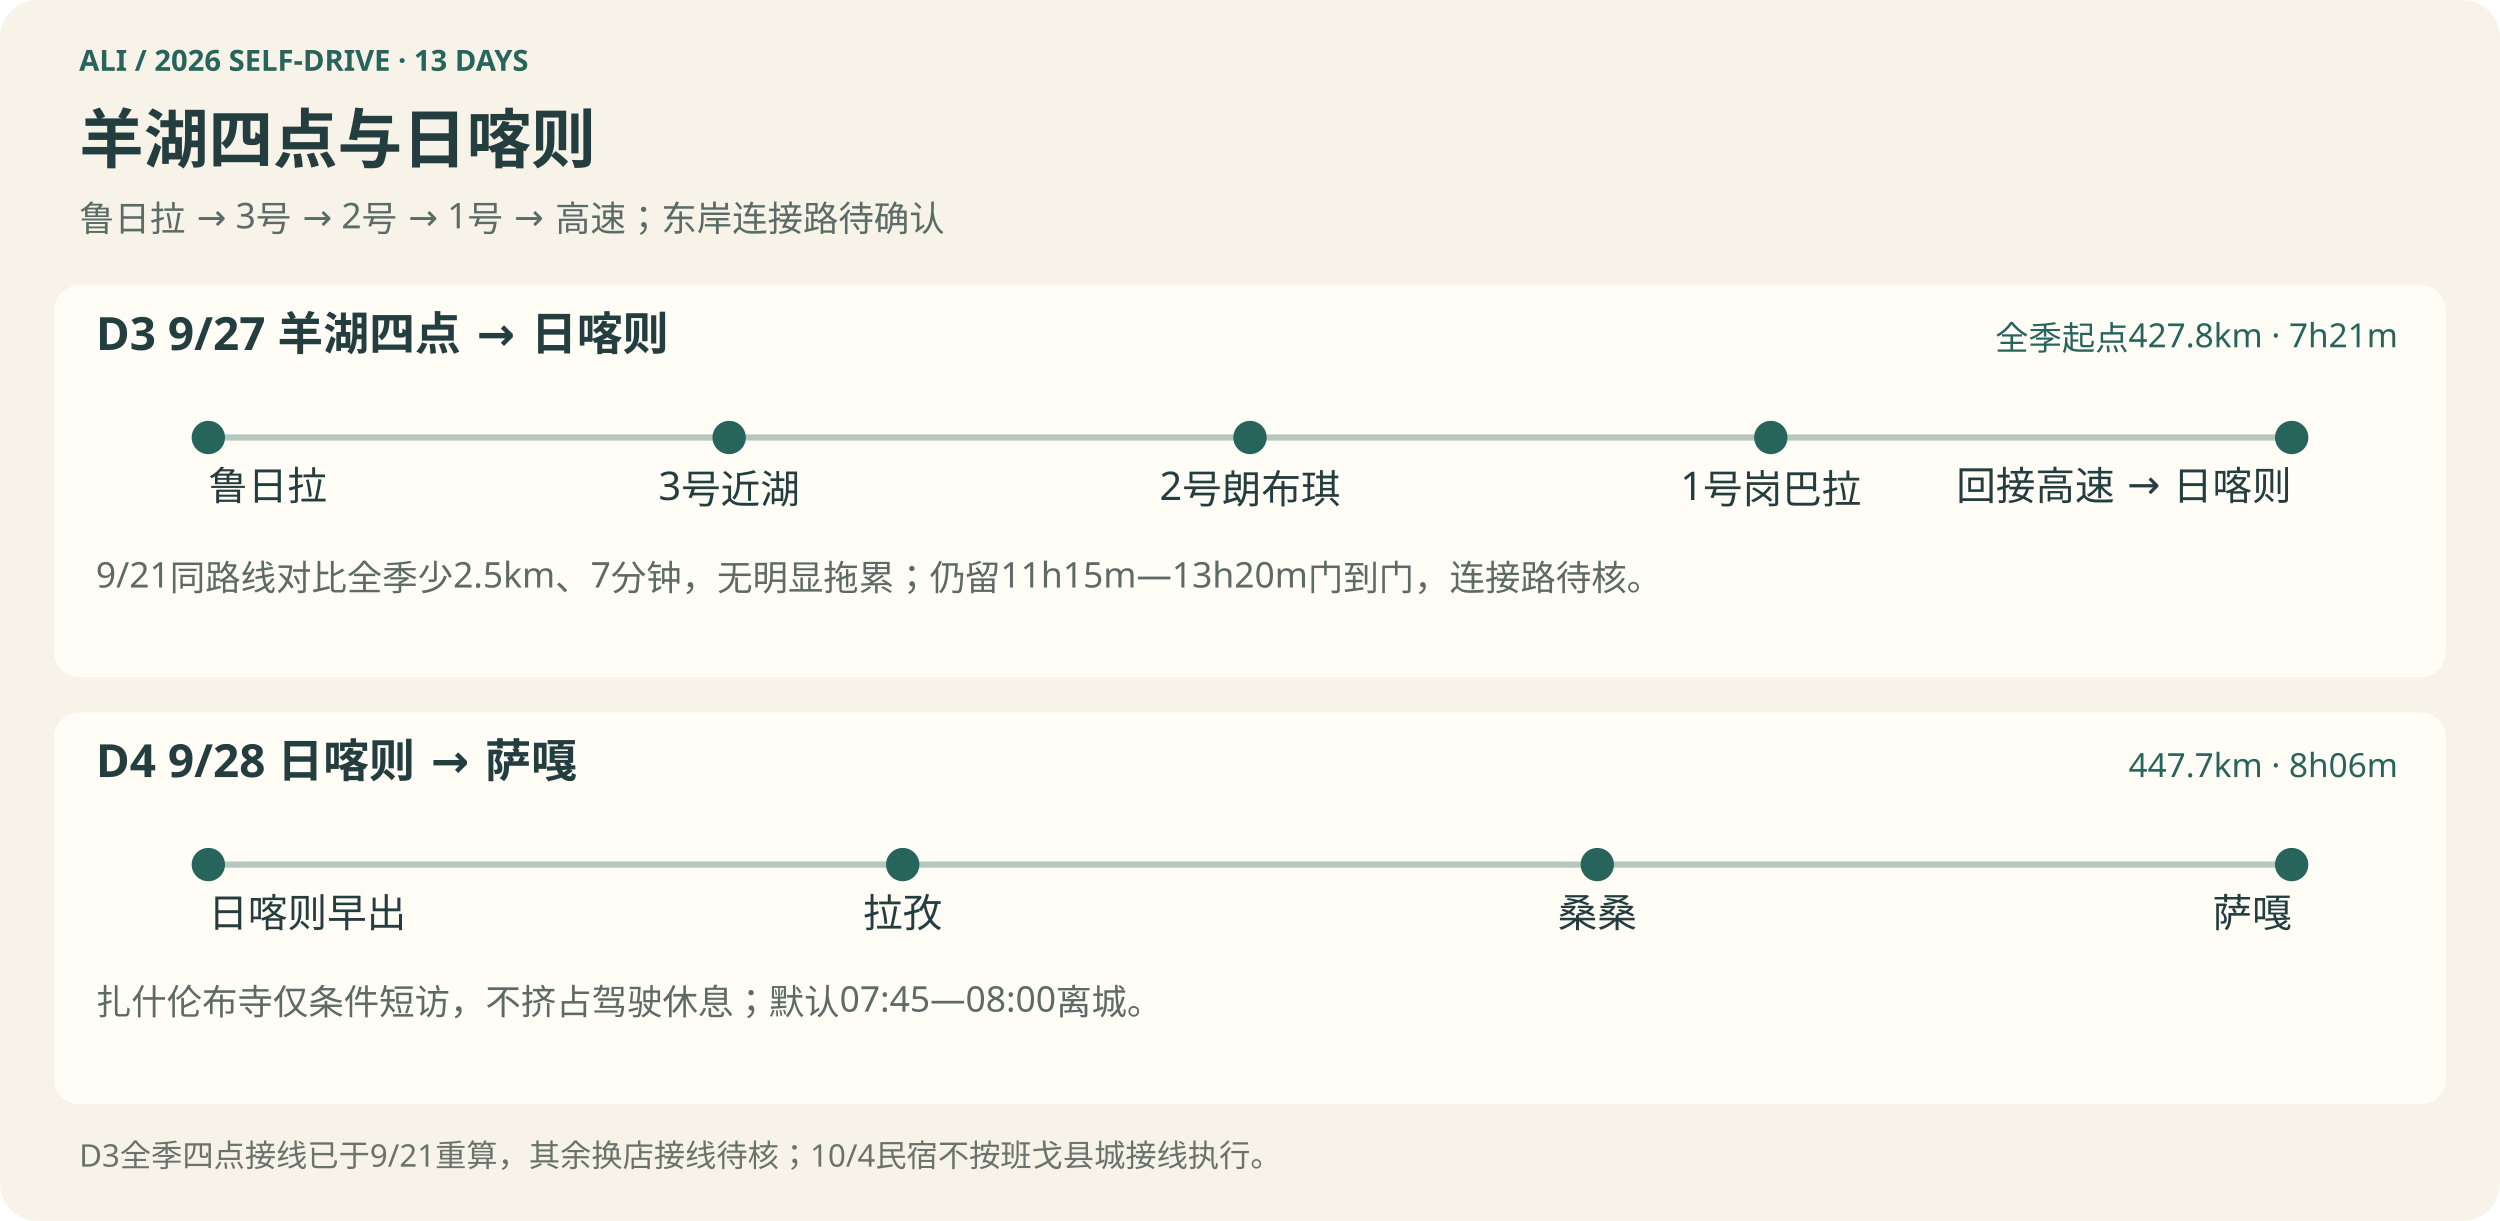
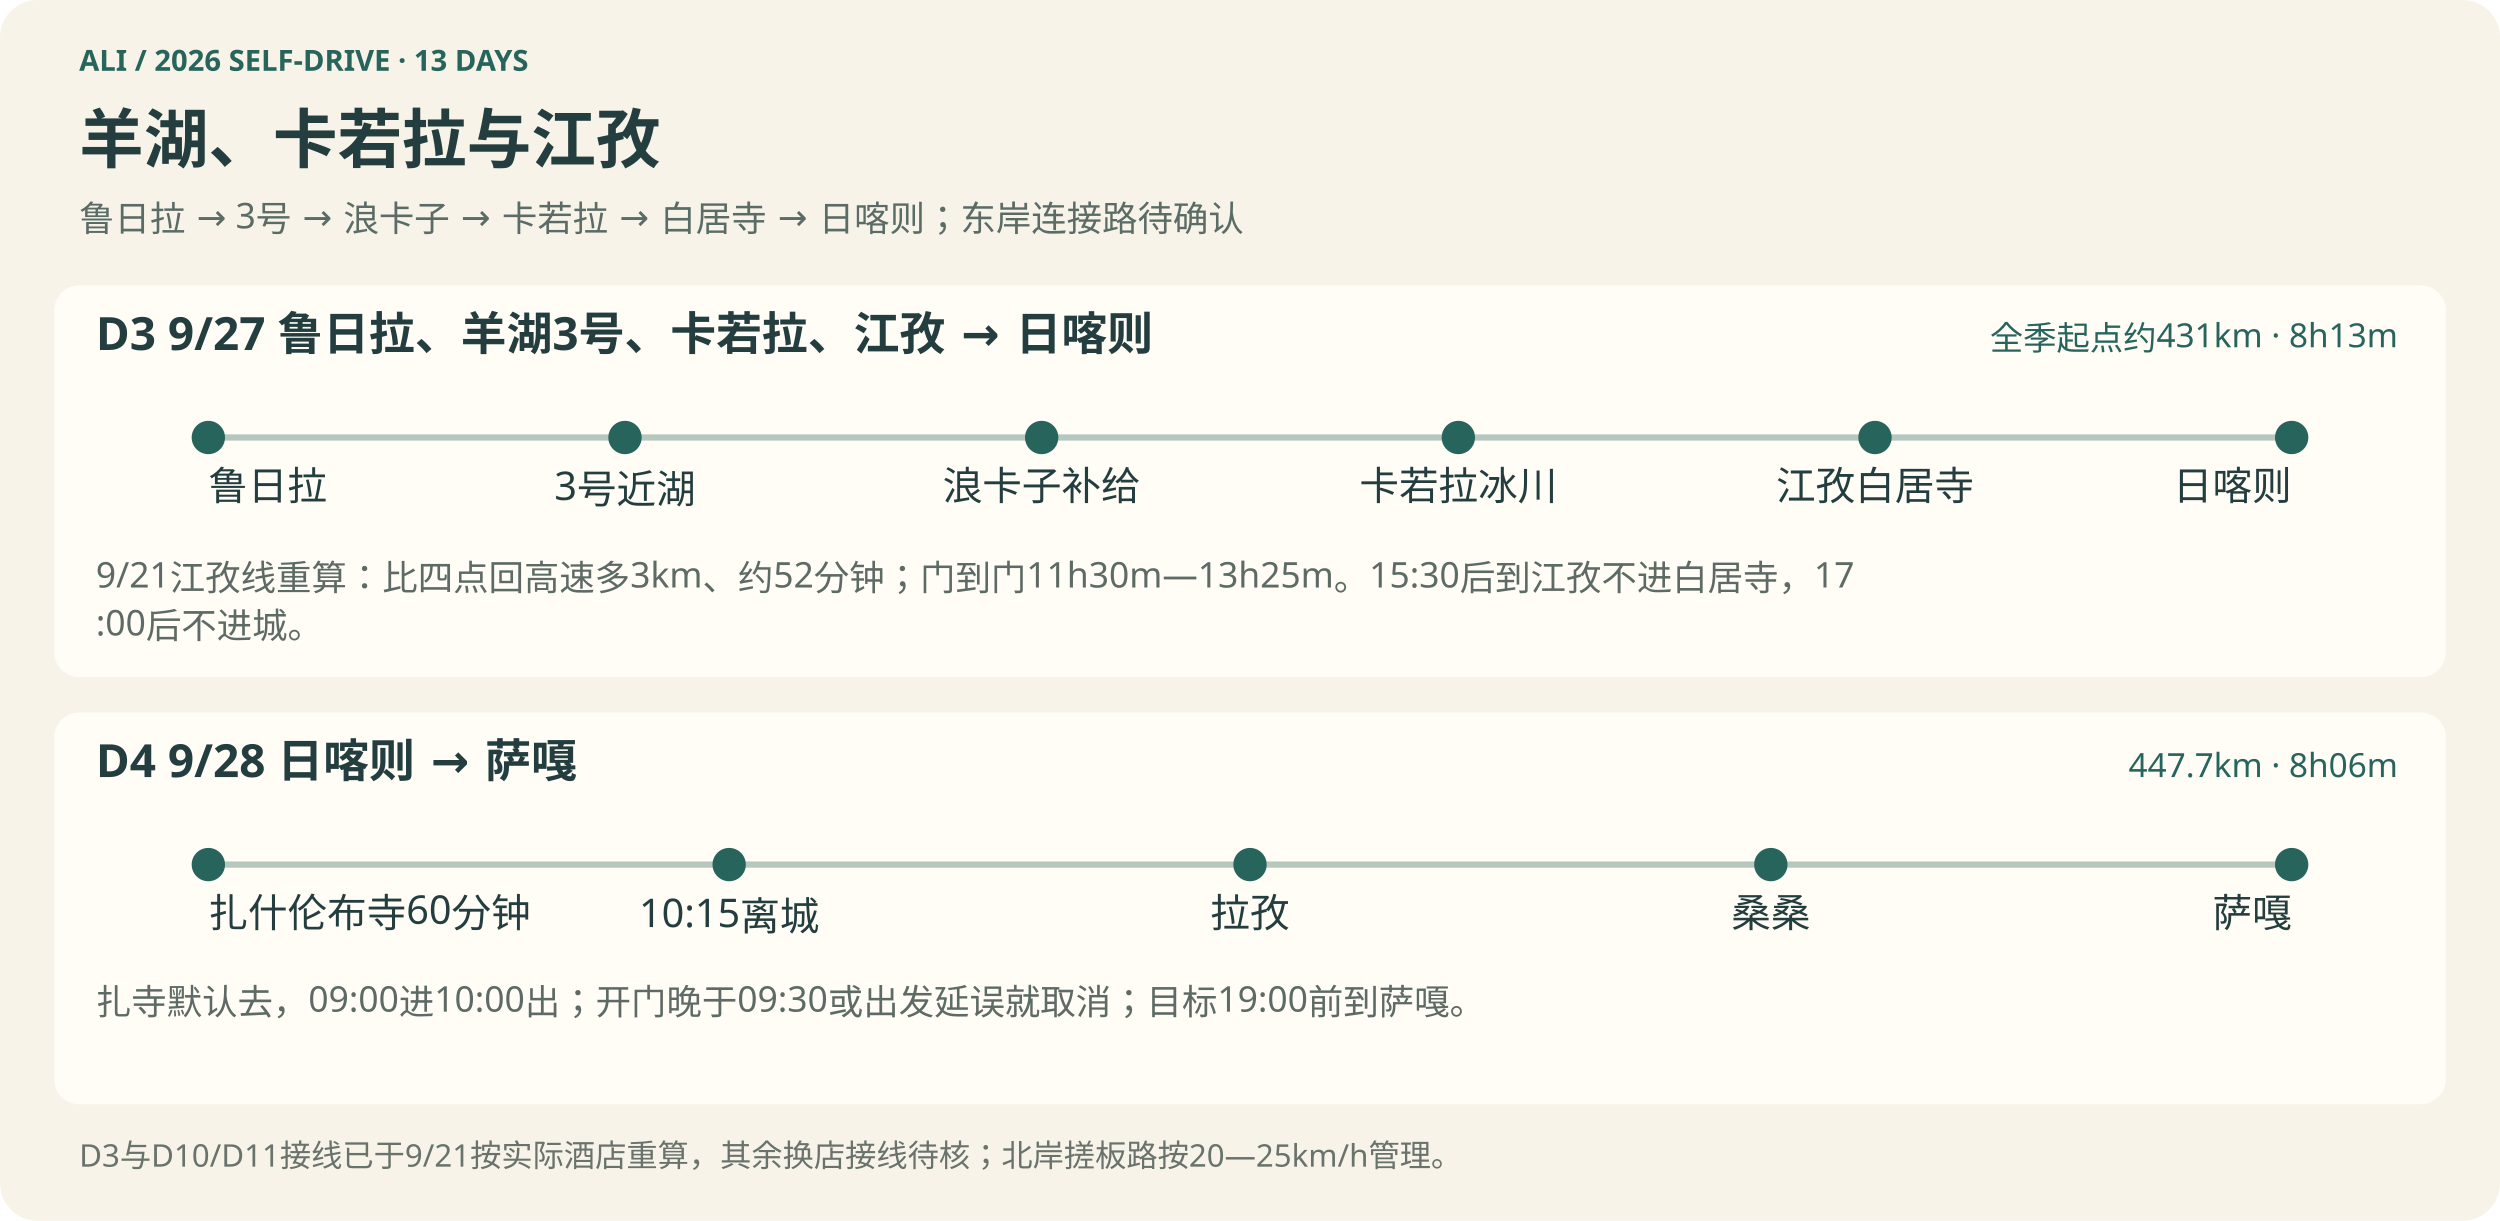
<svg xmlns="http://www.w3.org/2000/svg" viewBox="0 0 1200 586" class="ali-route-map" role="img">
  <g font-family="PingFang SC,Microsoft YaHei,sans-serif">
    <rect width="1200" height="586" rx="18" fill="#f7f3e8" />
    <text x="38.0" y="34.0" font-size="14" fill="#27645c" text-anchor="start" font-weight="600">ALI / 2026     SELF-DRIVE · 13 DAYS</text>
-     <text x="38.0" y="78.0" font-size="31" fill="#243e40" text-anchor="start" font-weight="700">羊湖四点与日喀则</text>
-     <text x="38.0" y="111.0" font-size="17" fill="#5b6c67" text-anchor="start" font-weight="400">鲁日拉 → 3号 → 2号 → 1号 → 高速；东岸连接路待确认</text>
+     <text x="38.0" y="78.0" font-size="31" fill="#243e40" text-anchor="start" font-weight="700">羊湖、卡若拉与江孜</text>
+     <text x="38.0" y="111.0" font-size="17" fill="#5b6c67" text-anchor="start" font-weight="400">鲁日拉 → 3号 → 浪卡子 → 卡若拉 → 白居寺 → 日喀则；东岸连接路待确认</text>
    <rect x="26" y="137" width="1148" height="188" rx="12" fill="#fffdf6" />
-     <text x="46.0" y="168.0" font-size="22" fill="#243e40" text-anchor="start" font-weight="600">D3  9/27  羊湖四点 → 日喀则</text>
-     <text x="1151.0" y="168.0" font-size="16" fill="#27645c" text-anchor="end" font-weight="400">全季起点427.8km · 7h21m</text>
+     <text x="46.0" y="168.0" font-size="22" fill="#243e40" text-anchor="start" font-weight="600">D3  9/27  鲁日拉、羊湖3号、卡若拉、江孜 → 日喀则</text>
+     <text x="1151.0" y="168.0" font-size="16" fill="#27645c" text-anchor="end" font-weight="400">全季起点约431km · 8h13m</text>
    <g data-layer="route-a">
      <line x1="100" y1="210" x2="1100" y2="210" stroke="#b6c8bd" stroke-width="3" />
    </g>
    <g data-layer="sights-core">
-       <g class="point tier-1" data-point-id="d3-stop-0" data-title="鲁日拉" data-summary="9/21同路线对比全季少2.5km、7分钟，无明显拖累；仍留11h15m—13h20m门到门，连接路待核。" data-day-a="D3" data-kind="viewpoint" data-tier="1" data-action="core" data-status="documented" data-route-scope="A" data-elevation="" data-cost-basis="导航核查日期见日卡；点位与连线不是停车、准入或飞行许可。">
+       <g class="point tier-1" data-point-id="d3-stop-0" data-title="鲁日拉" data-summary="9/21江孜线重算：比四点回高速多3km、约52分钟；门到门11h30m—13h25m。15:30后到江孜不进白居寺，17:00后不进城。" data-day-a="D3" data-kind="viewpoint" data-tier="1" data-action="core" data-status="documented" data-route-scope="A" data-elevation="" data-cost-basis="导航核查日期见日卡；点位与连线不是停车、准入或飞行许可。">
        <circle class="point-symbol" cx="100.0" cy="210" r="8" fill="#27645c" />
        <text x="100.0" y="240.0" font-size="19" fill="#243e40" text-anchor="start" font-weight="500">鲁日拉</text>
      </g>
-       <g class="point tier-1" data-point-id="d3-stop-1" data-title="3号近湖" data-summary="9/21同路线对比全季少2.5km、7分钟，无明显拖累；仍留11h15m—13h20m门到门，连接路待核。" data-day-a="D3" data-kind="viewpoint" data-tier="1" data-action="core" data-status="documented" data-route-scope="A" data-elevation="" data-cost-basis="导航核查日期见日卡；点位与连线不是停车、准入或飞行许可。">
-         <circle class="point-symbol" cx="350.0" cy="210" r="8" fill="#27645c" />
-         <text x="350.0" y="240.0" font-size="19" fill="#243e40" text-anchor="middle" font-weight="500">3号近湖</text>
+       <g class="point tier-1" data-point-id="d3-stop-1" data-title="3号近湖" data-summary="9/21江孜线重算：比四点回高速多3km、约52分钟；门到门11h30m—13h25m。15:30后到江孜不进白居寺，17:00后不进城。" data-day-a="D3" data-kind="viewpoint" data-tier="1" data-action="core" data-status="documented" data-route-scope="A" data-elevation="" data-cost-basis="导航核查日期见日卡；点位与连线不是停车、准入或飞行许可。">
+         <circle class="point-symbol" cx="300.0" cy="210" r="8" fill="#27645c" />
+         <text x="300.0" y="240.0" font-size="19" fill="#243e40" text-anchor="middle" font-weight="500">3号近湖</text>
      </g>
-       <g class="point tier-1" data-point-id="d3-stop-2" data-title="2号朗布琪" data-summary="9/21同路线对比全季少2.5km、7分钟，无明显拖累；仍留11h15m—13h20m门到门，连接路待核。" data-day-a="D3" data-kind="viewpoint" data-tier="1" data-action="core" data-status="documented" data-route-scope="A" data-elevation="" data-cost-basis="导航核查日期见日卡；点位与连线不是停车、准入或飞行许可。">
-         <circle class="point-symbol" cx="600.0" cy="210" r="8" fill="#27645c" />
-         <text x="600.0" y="240.0" font-size="19" fill="#243e40" text-anchor="middle" font-weight="500">2号朗布琪</text>
+       <g class="point tier-1" data-point-id="d3-stop-2" data-title="浪卡子补给" data-summary="9/21江孜线重算：比四点回高速多3km、约52分钟；门到门11h30m—13h25m。15:30后到江孜不进白居寺，17:00后不进城。" data-day-a="D3" data-kind="viewpoint" data-tier="1" data-action="core" data-status="documented" data-route-scope="A" data-elevation="" data-cost-basis="导航核查日期见日卡；点位与连线不是停车、准入或飞行许可。">
+         <circle class="point-symbol" cx="500.0" cy="210" r="8" fill="#27645c" />
+         <text x="500.0" y="240.0" font-size="19" fill="#243e40" text-anchor="middle" font-weight="500">浪卡子补给</text>
      </g>
-       <g class="point tier-1" data-point-id="d3-stop-3" data-title="1号岗巴拉" data-summary="9/21同路线对比全季少2.5km、7分钟，无明显拖累；仍留11h15m—13h20m门到门，连接路待核。" data-day-a="D3" data-kind="viewpoint" data-tier="1" data-action="core" data-status="documented" data-route-scope="A" data-elevation="" data-cost-basis="导航核查日期见日卡；点位与连线不是停车、准入或飞行许可。">
-         <circle class="point-symbol" cx="850.0" cy="210" r="8" fill="#27645c" />
-         <text x="850.0" y="240.0" font-size="19" fill="#243e40" text-anchor="middle" font-weight="500">1号岗巴拉</text>
+       <g class="point tier-1" data-point-id="d3-stop-3" data-title="卡若拉冰川" data-summary="9/21江孜线重算：比四点回高速多3km、约52分钟；门到门11h30m—13h25m。15:30后到江孜不进白居寺，17:00后不进城。" data-day-a="D3" data-kind="viewpoint" data-tier="1" data-action="core" data-status="documented" data-route-scope="A" data-elevation="" data-cost-basis="导航核查日期见日卡；点位与连线不是停车、准入或飞行许可。">
+         <circle class="point-symbol" cx="700.0" cy="210" r="8" fill="#27645c" />
+         <text x="700.0" y="240.0" font-size="19" fill="#243e40" text-anchor="middle" font-weight="500">卡若拉冰川</text>
      </g>
-       <g class="point tier-1" data-point-id="d3-stop-4" data-title="回接高速 → 日喀则" data-summary="9/21同路线对比全季少2.5km、7分钟，无明显拖累；仍留11h15m—13h20m门到门，连接路待核。" data-day-a="D3" data-kind="viewpoint" data-tier="1" data-action="core" data-status="documented" data-route-scope="A" data-elevation="" data-cost-basis="导航核查日期见日卡；点位与连线不是停车、准入或飞行许可。">
+       <g class="point tier-1" data-point-id="d3-stop-4" data-title="江孜白居寺" data-summary="9/21江孜线重算：比四点回高速多3km、约52分钟；门到门11h30m—13h25m。15:30后到江孜不进白居寺，17:00后不进城。" data-day-a="D3" data-kind="viewpoint" data-tier="1" data-action="core" data-status="documented" data-route-scope="A" data-elevation="" data-cost-basis="导航核查日期见日卡；点位与连线不是停车、准入或飞行许可。">
+         <circle class="point-symbol" cx="900.0" cy="210" r="8" fill="#27645c" />
+         <text x="900.0" y="240.0" font-size="19" fill="#243e40" text-anchor="middle" font-weight="500">江孜白居寺</text>
+       </g>
+       <g class="point tier-1" data-point-id="d3-stop-5" data-title="日喀则" data-summary="9/21江孜线重算：比四点回高速多3km、约52分钟；门到门11h30m—13h25m。15:30后到江孜不进白居寺，17:00后不进城。" data-day-a="D3" data-kind="viewpoint" data-tier="1" data-action="core" data-status="documented" data-route-scope="A" data-elevation="" data-cost-basis="导航核查日期见日卡；点位与连线不是停车、准入或飞行许可。">
        <circle class="point-symbol" cx="1100.0" cy="210" r="8" fill="#27645c" />
-         <text x="1100.0" y="240.0" font-size="19" fill="#243e40" text-anchor="end" font-weight="500">回接高速 → 日喀则</text>
+         <text x="1100.0" y="240.0" font-size="19" fill="#243e40" text-anchor="end" font-weight="500">日喀则</text>
      </g>
    </g>
-     <text x="46.0" y="282.0" font-size="17" fill="#5e6a65" text-anchor="start" font-weight="400">9/21同路线对比全季少2.5km、7分钟，无明显拖累；仍留11h15m—13h20m门到门，连接路待核。</text>
+     <text x="46.0" y="282.0" font-size="17" fill="#5e6a65" text-anchor="start" font-weight="400">9/21江孜线重算：比四点回高速多3km、约52分钟；门到门11h30m—13h25m。15:30后到江孜不进白居寺，17</text>
+     <text x="46.0" y="305.0" font-size="17" fill="#5e6a65" text-anchor="start" font-weight="400">:00后不进城。</text>
    <rect x="26" y="342" width="1148" height="188" rx="12" fill="#fffdf6" />
    <text x="46.0" y="373.0" font-size="22" fill="#243e40" text-anchor="start" font-weight="600">D4  9/28  日喀则 → 萨嘎</text>
    <text x="1151.0" y="373.0" font-size="16" fill="#27645c" text-anchor="end" font-weight="400">447.7km · 8h06m</text>
    <g data-layer="route-a">
      <line x1="100" y1="415" x2="1100" y2="415" stroke="#b6c8bd" stroke-width="3" />
    </g>
    <g data-layer="sights-core">
-       <g class="point tier-1" data-point-id="d4-stop-0" data-title="日喀则早出" data-summary="扎什伦布寺仅条件短访，不挤占驾驶休息；默认07:45—08:00离城。" data-day-a="D4" data-kind="viewpoint" data-tier="1" data-action="core" data-status="documented" data-route-scope="A" data-elevation="" data-cost-basis="导航核查日期见日卡；点位与连线不是停车、准入或飞行许可。">
+       <g class="point tier-1" data-point-id="d4-stop-0" data-title="扎什伦布寺60分钟" data-summary="扎寺默认去，09:00进10:00出；开门晚于09:30或出发延误就取消；目标19:00前到萨嘎。" data-day-a="D4" data-kind="viewpoint" data-tier="1" data-action="core" data-status="documented" data-route-scope="A" data-elevation="" data-cost-basis="导航核查日期见日卡；点位与连线不是停车、准入或飞行许可。">
        <circle class="point-symbol" cx="100.0" cy="415" r="8" fill="#27645c" />
-         <text x="100.0" y="445.0" font-size="19" fill="#243e40" text-anchor="start" font-weight="500">日喀则早出</text>
+         <text x="100.0" y="445.0" font-size="19" fill="#243e40" text-anchor="start" font-weight="500">扎什伦布寺60分钟</text>
      </g>
-       <g class="point tier-1" data-point-id="d4-stop-1" data-title="拉孜" data-summary="扎什伦布寺仅条件短访，不挤占驾驶休息；默认07:45—08:00离城。" data-day-a="D4" data-kind="viewpoint" data-tier="1" data-action="core" data-status="documented" data-route-scope="A" data-elevation="" data-cost-basis="导航核查日期见日卡；点位与连线不是停车、准入或飞行许可。">
-         <circle class="point-symbol" cx="433.3" cy="415" r="8" fill="#27645c" />
-         <text x="433.3" y="445.0" font-size="19" fill="#243e40" text-anchor="middle" font-weight="500">拉孜</text>
+       <g class="point tier-1" data-point-id="d4-stop-1" data-title="10:15离城" data-summary="扎寺默认去，09:00进10:00出；开门晚于09:30或出发延误就取消；目标19:00前到萨嘎。" data-day-a="D4" data-kind="viewpoint" data-tier="1" data-action="core" data-status="documented" data-route-scope="A" data-elevation="" data-cost-basis="导航核查日期见日卡；点位与连线不是停车、准入或飞行许可。">
+         <circle class="point-symbol" cx="350.0" cy="415" r="8" fill="#27645c" />
+         <text x="350.0" y="445.0" font-size="19" fill="#243e40" text-anchor="middle" font-weight="500">10:15离城</text>
      </g>
-       <g class="point tier-1" data-point-id="d4-stop-2" data-title="桑桑" data-summary="扎什伦布寺仅条件短访，不挤占驾驶休息；默认07:45—08:00离城。" data-day-a="D4" data-kind="viewpoint" data-tier="1" data-action="core" data-status="documented" data-route-scope="A" data-elevation="" data-cost-basis="导航核查日期见日卡；点位与连线不是停车、准入或飞行许可。">
-         <circle class="point-symbol" cx="766.7" cy="415" r="8" fill="#27645c" />
-         <text x="766.7" y="445.0" font-size="19" fill="#243e40" text-anchor="middle" font-weight="500">桑桑</text>
+       <g class="point tier-1" data-point-id="d4-stop-2" data-title="拉孜" data-summary="扎寺默认去，09:00进10:00出；开门晚于09:30或出发延误就取消；目标19:00前到萨嘎。" data-day-a="D4" data-kind="viewpoint" data-tier="1" data-action="core" data-status="documented" data-route-scope="A" data-elevation="" data-cost-basis="导航核查日期见日卡；点位与连线不是停车、准入或飞行许可。">
+         <circle class="point-symbol" cx="600.0" cy="415" r="8" fill="#27645c" />
+         <text x="600.0" y="445.0" font-size="19" fill="#243e40" text-anchor="middle" font-weight="500">拉孜</text>
      </g>
-       <g class="point tier-1" data-point-id="d4-stop-3" data-title="萨嘎" data-summary="扎什伦布寺仅条件短访，不挤占驾驶休息；默认07:45—08:00离城。" data-day-a="D4" data-kind="viewpoint" data-tier="1" data-action="core" data-status="documented" data-route-scope="A" data-elevation="" data-cost-basis="导航核查日期见日卡；点位与连线不是停车、准入或飞行许可。">
+       <g class="point tier-1" data-point-id="d4-stop-3" data-title="桑桑" data-summary="扎寺默认去，09:00进10:00出；开门晚于09:30或出发延误就取消；目标19:00前到萨嘎。" data-day-a="D4" data-kind="viewpoint" data-tier="1" data-action="core" data-status="documented" data-route-scope="A" data-elevation="" data-cost-basis="导航核查日期见日卡；点位与连线不是停车、准入或飞行许可。">
+         <circle class="point-symbol" cx="850.0" cy="415" r="8" fill="#27645c" />
+         <text x="850.0" y="445.0" font-size="19" fill="#243e40" text-anchor="middle" font-weight="500">桑桑</text>
+       </g>
+       <g class="point tier-1" data-point-id="d4-stop-4" data-title="萨嘎" data-summary="扎寺默认去，09:00进10:00出；开门晚于09:30或出发延误就取消；目标19:00前到萨嘎。" data-day-a="D4" data-kind="viewpoint" data-tier="1" data-action="core" data-status="documented" data-route-scope="A" data-elevation="" data-cost-basis="导航核查日期见日卡；点位与连线不是停车、准入或飞行许可。">
        <circle class="point-symbol" cx="1100.0" cy="415" r="8" fill="#27645c" />
        <text x="1100.0" y="445.0" font-size="19" fill="#243e40" text-anchor="end" font-weight="500">萨嘎</text>
      </g>
    </g>
-     <text x="46.0" y="487.0" font-size="17" fill="#5e6a65" text-anchor="start" font-weight="400">扎什伦布寺仅条件短访，不挤占驾驶休息；默认07:45—08:00离城。</text>
-     <text x="38.0" y="560.0" font-size="15" fill="#69736b" text-anchor="start" font-weight="400">D3全季四点接线已于9/21重算，其余换店接线待核；10/4民宿不按班戈县城接线执行。</text>
+     <text x="46.0" y="487.0" font-size="17" fill="#5e6a65" text-anchor="start" font-weight="400">扎寺默认去，09:00进10:00出；开门晚于09:30或出发延误就取消；目标19:00前到萨嘎。</text>
+     <text x="38.0" y="560.0" font-size="15" fill="#69736b" text-anchor="start" font-weight="400">D3与D10/D11接线已于9/21按实际酒店重算，其余换店接线待核；北岸搓板路按20—25km/h管理。</text>
    <g data-layer="route-a" />
    <g data-layer="route-b" />
    <g data-layer="route-common" />
    <g data-layer="lodging" />
    <g data-layer="sights-core" />
    <g data-layer="sights-secondary" />
    <g data-layer="passes" />
    <g data-layer="places" />
    <g data-layer="culture" />
    <g data-layer="water-landforms" />
    <g data-layer="context-landmarks" />
    <g data-layer="alternatives" />
  </g>
</svg>
